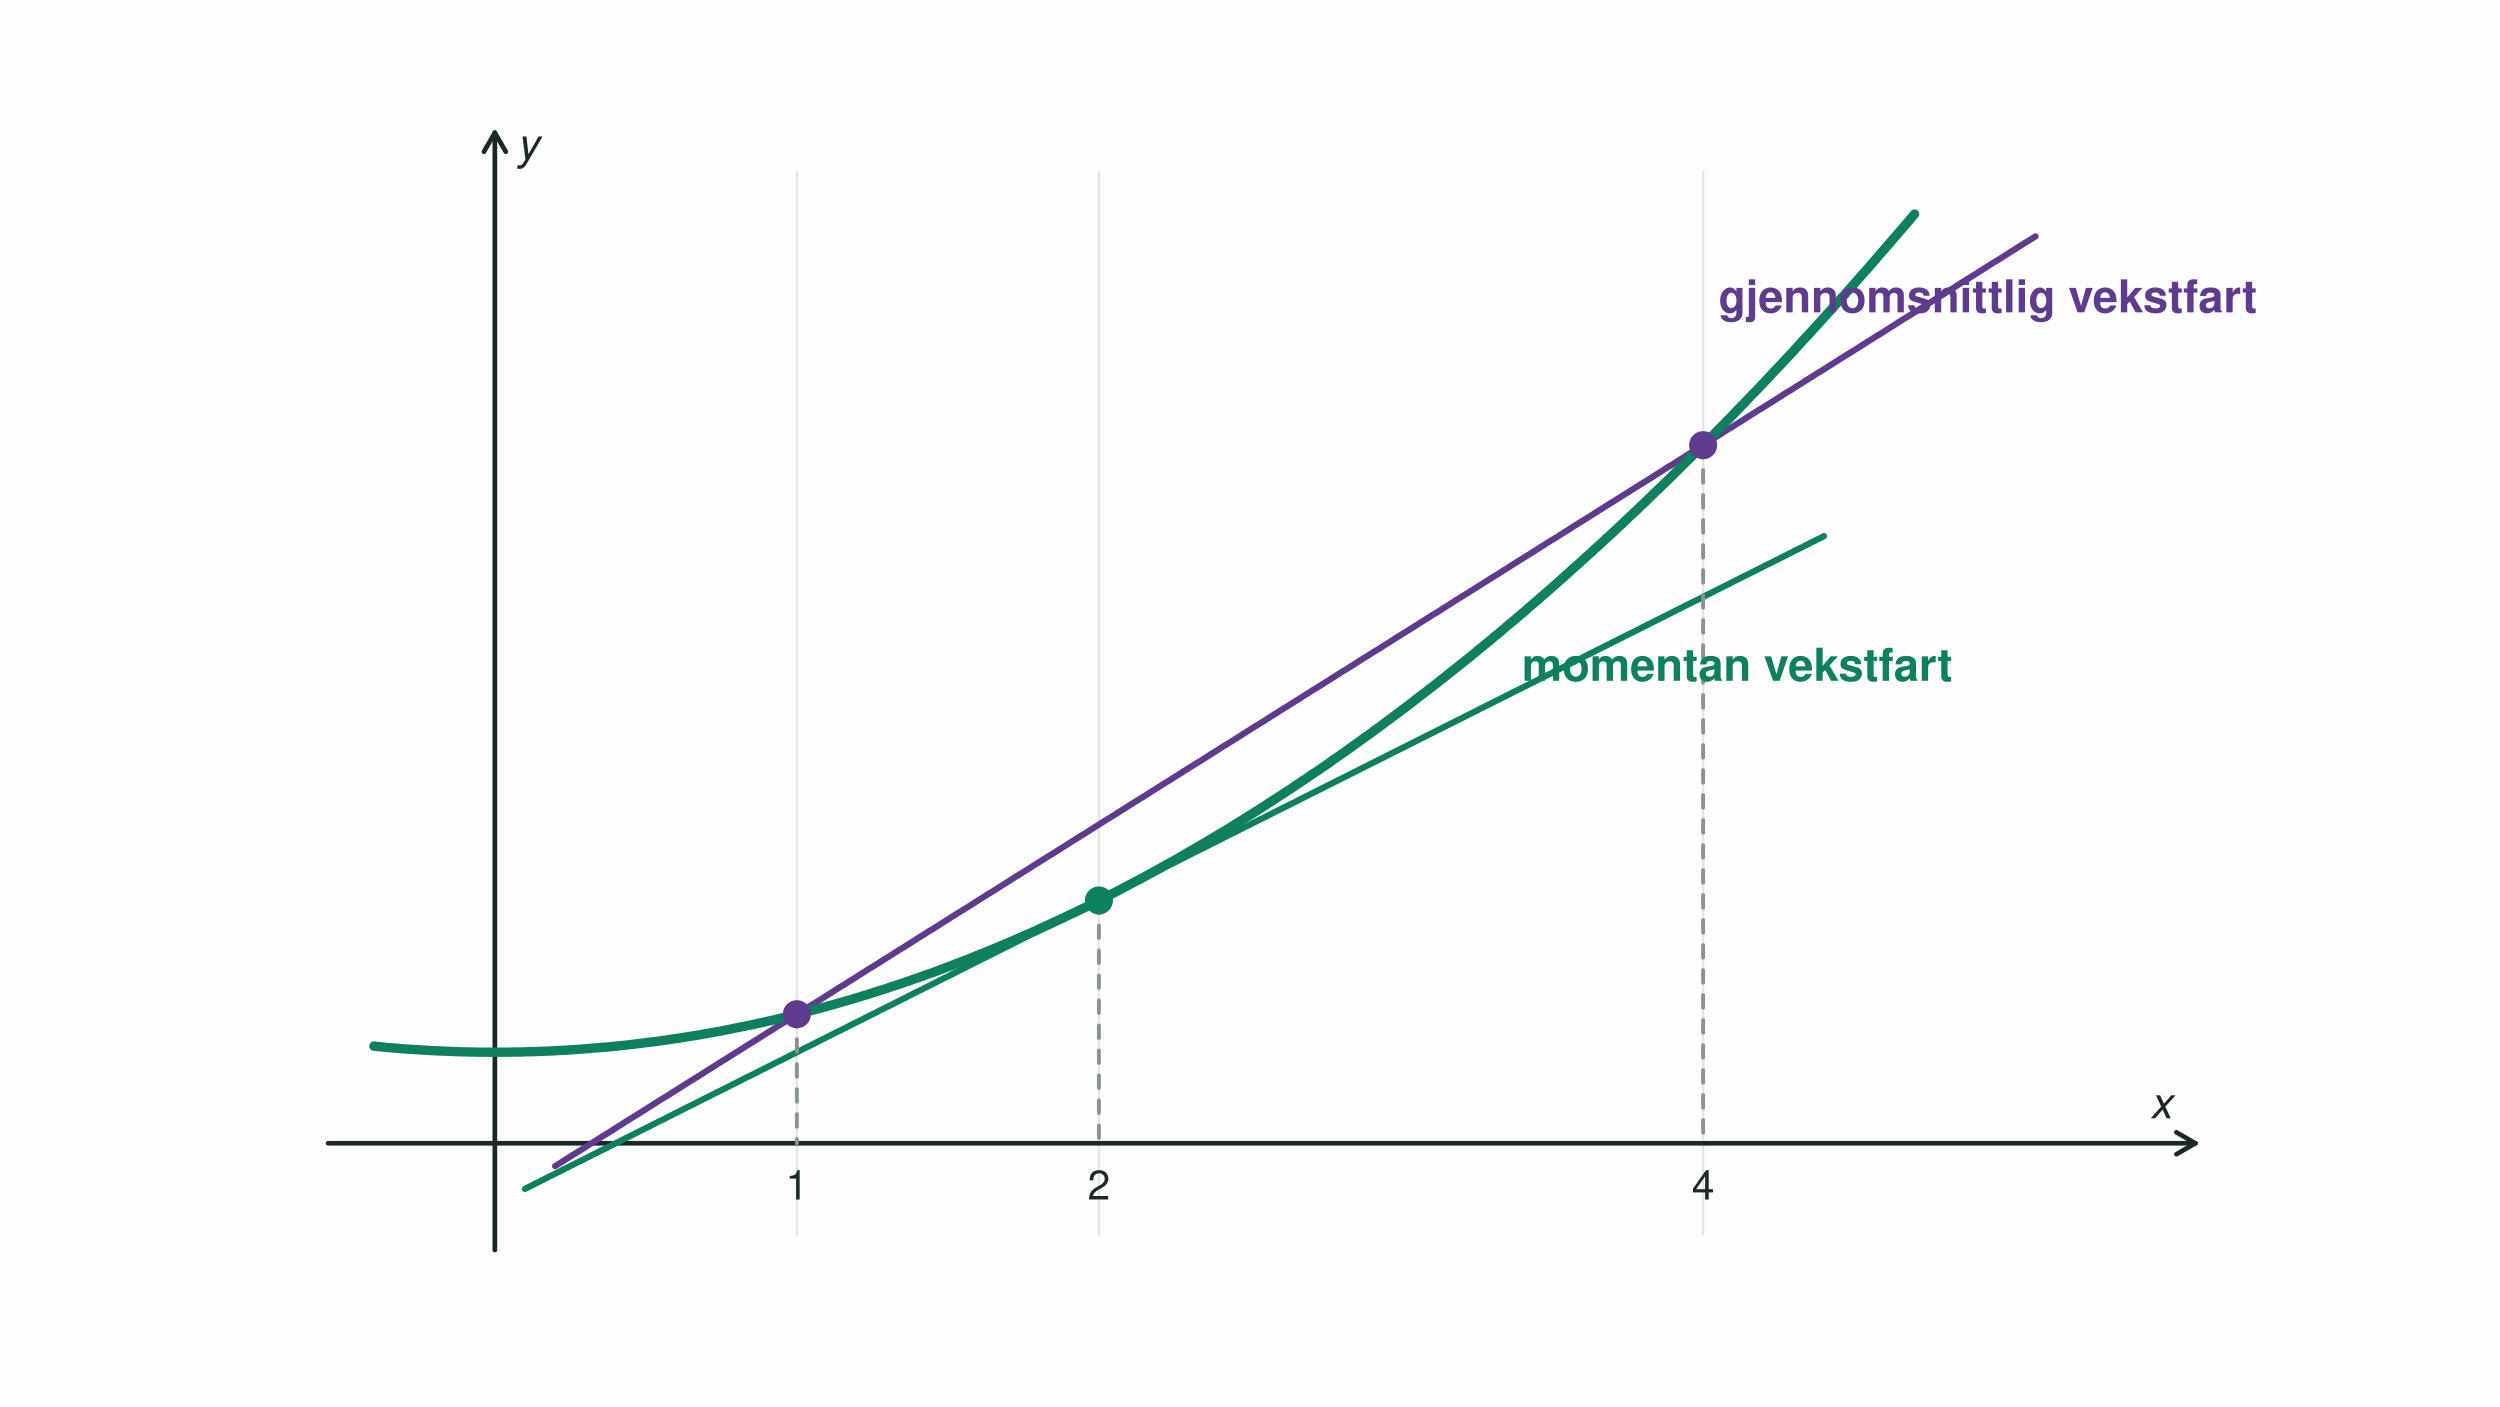
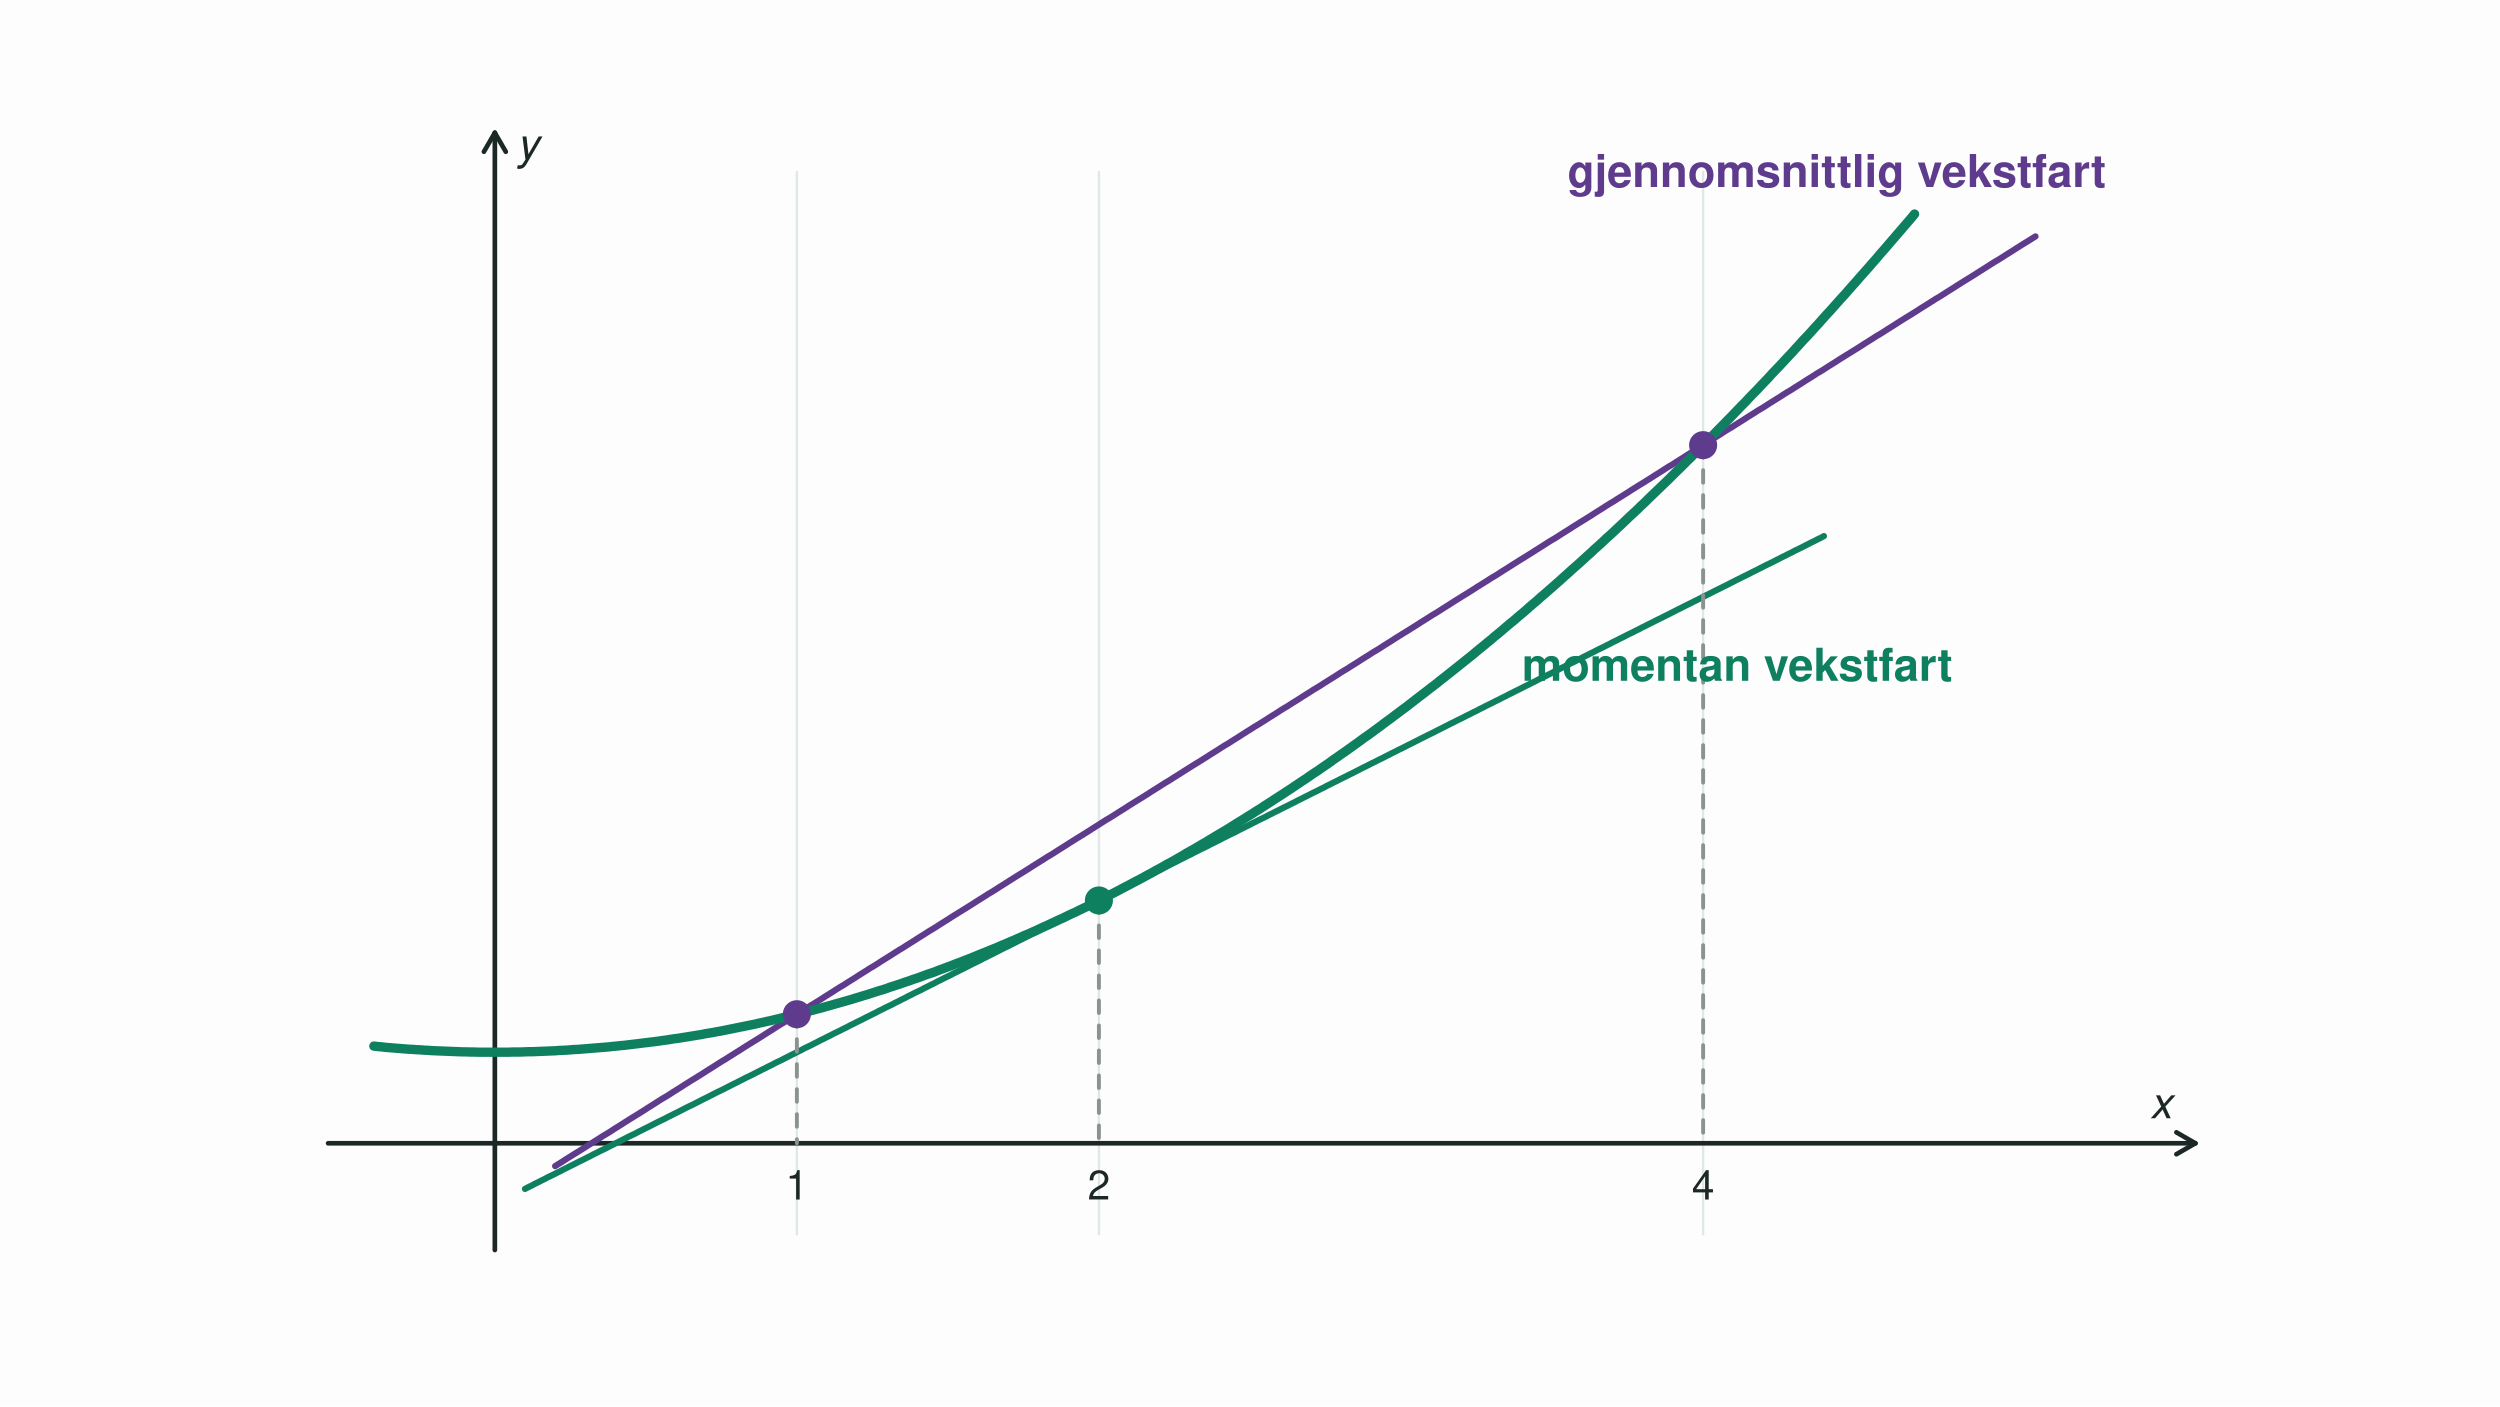
<svg xmlns="http://www.w3.org/2000/svg" viewBox="0 0 1600 900" width="1600" height="900" role="img">
  <rect width="1600" height="900" fill="#FDFDFD" />
  <line x1="510.0" y1="110.0" x2="510.0" y2="790.0" stroke="#DFE8E4" stroke-width="1.5" opacity="1" stroke-linecap="round" />
  <line x1="703.3" y1="110.0" x2="703.3" y2="790.0" stroke="#DFE8E4" stroke-width="1.5" opacity="1" stroke-linecap="round" />
  <line x1="1090.0" y1="110.0" x2="1090.0" y2="790.0" stroke="#DFE8E4" stroke-width="1.5" opacity="1" stroke-linecap="round" />
  <line x1="210.0" y1="731.7" x2="1405.0" y2="731.7" stroke="#1C2826" stroke-width="3" opacity="1" stroke-linecap="round" />
  <line x1="1405.0" y1="731.7" x2="1392.9" y2="738.7" stroke="#1C2826" stroke-width="3" opacity="1" stroke-linecap="round" />
  <line x1="1405.0" y1="731.7" x2="1392.9" y2="724.7" stroke="#1C2826" stroke-width="3" opacity="1" stroke-linecap="round" />
  <line x1="316.7" y1="800.0" x2="316.7" y2="85.0" stroke="#1C2826" stroke-width="3" opacity="1" stroke-linecap="round" />
  <line x1="316.7" y1="85.0" x2="323.7" y2="97.1" stroke="#1C2826" stroke-width="3" opacity="1" stroke-linecap="round" />
  <line x1="316.7" y1="85.0" x2="309.7" y2="97.1" stroke="#1C2826" stroke-width="3" opacity="1" stroke-linecap="round" />
  <text x="510.0" y="767.7" font-family="system-ui, 'Segoe UI', Helvetica, Arial, sans-serif" font-size="26" fill="#1C2826" text-anchor="middle">1</text>
  <text x="703.3" y="767.7" font-family="system-ui, 'Segoe UI', Helvetica, Arial, sans-serif" font-size="26" fill="#1C2826" text-anchor="middle">2</text>
  <text x="1090.0" y="767.7" font-family="system-ui, 'Segoe UI', Helvetica, Arial, sans-serif" font-size="26" fill="#1C2826" text-anchor="middle">4</text>
  <text x="1390.0" y="715.7" font-family="system-ui, 'Segoe UI', Helvetica, Arial, sans-serif" font-size="28" fill="#1C2826" text-anchor="end" font-style="italic">x</text>
  <text x="330.7" y="102.0" font-family="system-ui, 'Segoe UI', Helvetica, Arial, sans-serif" font-size="28" fill="#1C2826" text-anchor="start" font-style="italic">y</text>
  <path d="M 355.3,746.3 L 357.7,744.8 L 360.1,743.3 L 362.4,741.8 L 364.8,740.3 L 367.2,738.8 L 369.5,737.4 L 371.9,735.9 L 374.3,734.4 L 376.6,732.9 L 379.0,731.4 L 381.4,729.9 L 383.8,728.4 L 386.1,726.9 L 388.5,725.5 L 390.9,724.0 L 393.2,722.5 L 395.6,721.0 L 398.0,719.5 L 400.3,718.0 L 402.7,716.5 L 405.1,715.0 L 407.4,713.6 L 409.8,712.1 L 412.2,710.6 L 414.5,709.1 L 416.9,707.6 L 419.3,706.1 L 421.6,704.6 L 424.0,703.1 L 426.4,701.7 L 428.8,700.2 L 431.1,698.7 L 433.5,697.2 L 435.9,695.7 L 438.2,694.2 L 440.6,692.7 L 443.0,691.2 L 445.3,689.8 L 447.7,688.3 L 450.1,686.8 L 452.4,685.3 L 454.8,683.8 L 457.2,682.3 L 459.5,680.8 L 461.9,679.3 L 464.3,677.9 L 466.6,676.4 L 469.0,674.9 L 471.4,673.4 L 473.8,671.9 L 476.1,670.4 L 478.5,668.9 L 480.9,667.4 L 483.2,666.0 L 485.6,664.5 L 488.0,663.0 L 490.3,661.5 L 492.7,660.0 L 495.1,658.5 L 497.4,657.0 L 499.8,655.5 L 502.2,654.1 L 504.5,652.6 L 506.9,651.1 L 509.3,649.6 L 511.6,648.1 L 514.0,646.6 L 516.4,645.1 L 518.7,643.6 L 521.1,642.2 L 523.5,640.7 L 525.9,639.2 L 528.2,637.7 L 530.6,636.2 L 533.0,634.7 L 535.3,633.2 L 537.7,631.7 L 540.1,630.3 L 542.4,628.8 L 544.8,627.3 L 547.2,625.8 L 549.5,624.3 L 551.9,622.8 L 554.3,621.3 L 556.6,619.8 L 559.0,618.4 L 561.4,616.9 L 563.7,615.4 L 566.1,613.9 L 568.5,612.4 L 570.9,610.9 L 573.2,609.4 L 575.6,607.9 L 578.0,606.5 L 580.3,605.0 L 582.7,603.5 L 585.1,602.0 L 587.4,600.5 L 589.8,599.0 L 592.2,597.5 L 594.5,596.0 L 596.9,594.6 L 599.3,593.1 L 601.6,591.6 L 604.0,590.1 L 606.4,588.6 L 608.7,587.1 L 611.1,585.6 L 613.5,584.1 L 615.8,582.7 L 618.2,581.2 L 620.6,579.7 L 623.0,578.2 L 625.3,576.7 L 627.7,575.2 L 630.1,573.7 L 632.4,572.2 L 634.8,570.8 L 637.2,569.3 L 639.5,567.8 L 641.9,566.3 L 644.3,564.8 L 646.6,563.3 L 649.0,561.8 L 651.4,560.3 L 653.7,558.9 L 656.1,557.4 L 658.5,555.9 L 660.8,554.4 L 663.2,552.9 L 665.6,551.4 L 668.0,549.9 L 670.3,548.4 L 672.7,547.0 L 675.1,545.5 L 677.4,544.0 L 679.8,542.5 L 682.2,541.0 L 684.5,539.5 L 686.9,538.0 L 689.3,536.5 L 691.6,535.1 L 694.0,533.6 L 696.4,532.1 L 698.7,530.6 L 701.1,529.1 L 703.5,527.6 L 705.8,526.1 L 708.2,524.6 L 710.6,523.2 L 713.0,521.7 L 715.3,520.2 L 717.7,518.7 L 720.1,517.2 L 722.4,515.7 L 724.8,514.2 L 727.2,512.7 L 729.5,511.3 L 731.9,509.8 L 734.3,508.3 L 736.6,506.8 L 739.0,505.3 L 741.4,503.8 L 743.7,502.3 L 746.1,500.8 L 748.5,499.4 L 750.8,497.9 L 753.2,496.4 L 755.6,494.9 L 757.9,493.4 L 760.3,491.9 L 762.7,490.4 L 765.1,488.9 L 767.4,487.5 L 769.8,486.0 L 772.2,484.5 L 774.5,483.0 L 776.9,481.5 L 779.3,480.0 L 781.6,478.5 L 784.0,477.0 L 786.4,475.6 L 788.7,474.1 L 791.1,472.6 L 793.5,471.1 L 795.8,469.6 L 798.2,468.1 L 800.6,466.6 L 802.9,465.1 L 805.3,463.7 L 807.7,462.2 L 810.1,460.7 L 812.4,459.2 L 814.8,457.7 L 817.2,456.2 L 819.5,454.7 L 821.9,453.2 L 824.3,451.8 L 826.6,450.3 L 829.0,448.8 L 831.4,447.3 L 833.7,445.8 L 836.1,444.3 L 838.5,442.8 L 840.8,441.3 L 843.2,439.9 L 845.6,438.4 L 847.9,436.9 L 850.3,435.4 L 852.7,433.9 L 855.1,432.4 L 857.4,430.9 L 859.8,429.4 L 862.2,428.0 L 864.5,426.5 L 866.9,425.0 L 869.3,423.5 L 871.6,422.0 L 874.0,420.5 L 876.4,419.0 L 878.7,417.5 L 881.1,416.1 L 883.5,414.6 L 885.8,413.1 L 888.2,411.6 L 890.6,410.1 L 892.9,408.6 L 895.3,407.1 L 897.7,405.6 L 900.0,404.2 L 902.4,402.7 L 904.8,401.2 L 907.2,399.7 L 909.5,398.2 L 911.9,396.7 L 914.3,395.2 L 916.6,393.7 L 919.0,392.3 L 921.4,390.8 L 923.7,389.3 L 926.1,387.8 L 928.5,386.3 L 930.8,384.8 L 933.2,383.3 L 935.6,381.8 L 937.9,380.4 L 940.3,378.9 L 942.7,377.4 L 945.0,375.9 L 947.4,374.4 L 949.8,372.9 L 952.2,371.4 L 954.5,369.9 L 956.9,368.5 L 959.3,367.0 L 961.6,365.5 L 964.0,364.0 L 966.4,362.5 L 968.7,361.0 L 971.1,359.5 L 973.5,358.0 L 975.8,356.6 L 978.2,355.1 L 980.6,353.6 L 982.9,352.1 L 985.3,350.6 L 987.7,349.1 L 990.0,347.6 L 992.4,346.1 L 994.8,344.7 L 997.2,343.2 L 999.5,341.7 L 1001.9,340.2 L 1004.3,338.7 L 1006.6,337.2 L 1009.0,335.7 L 1011.4,334.2 L 1013.7,332.8 L 1016.1,331.3 L 1018.5,329.8 L 1020.8,328.3 L 1023.2,326.8 L 1025.6,325.3 L 1027.9,323.8 L 1030.3,322.3 L 1032.7,320.9 L 1035.0,319.4 L 1037.4,317.9 L 1039.8,316.4 L 1042.2,314.9 L 1044.5,313.4 L 1046.9,311.9 L 1049.3,310.4 L 1051.6,309.0 L 1054.0,307.5 L 1056.4,306.0 L 1058.7,304.5 L 1061.1,303.0 L 1063.5,301.5 L 1065.8,300.0 L 1068.2,298.5 L 1070.6,297.1 L 1072.9,295.6 L 1075.3,294.1 L 1077.7,292.6 L 1080.0,291.1 L 1082.4,289.6 L 1084.8,288.1 L 1087.1,286.6 L 1089.5,285.2 L 1091.9,283.7 L 1094.3,282.2 L 1096.6,280.7 L 1099.0,279.2 L 1101.4,277.7 L 1103.7,276.2 L 1106.1,274.7 L 1108.5,273.3 L 1110.8,271.8 L 1113.2,270.3 L 1115.6,268.8 L 1117.9,267.3 L 1120.3,265.8 L 1122.7,264.3 L 1125.0,262.8 L 1127.4,261.4 L 1129.8,259.9 L 1132.1,258.4 L 1134.5,256.9 L 1136.9,255.4 L 1139.3,253.9 L 1141.6,252.4 L 1144.0,250.9 L 1146.4,249.5 L 1148.7,248.0 L 1151.1,246.5 L 1153.5,245.0 L 1155.8,243.5 L 1158.2,242.0 L 1160.6,240.5 L 1162.9,239.0 L 1165.3,237.6 L 1167.7,236.1 L 1170.0,234.6 L 1172.4,233.1 L 1174.8,231.6 L 1177.1,230.1 L 1179.5,228.6 L 1181.9,227.1 L 1184.2,225.7 L 1186.6,224.2 L 1189.0,222.7 L 1191.4,221.2 L 1193.7,219.7 L 1196.1,218.2 L 1198.5,216.7 L 1200.8,215.2 L 1203.2,213.8 L 1205.6,212.3 L 1207.9,210.8 L 1210.3,209.3 L 1212.7,207.8 L 1215.0,206.3 L 1217.4,204.8 L 1219.8,203.3 L 1222.1,201.9 L 1224.5,200.4 L 1226.9,198.9 L 1229.2,197.4 L 1231.6,195.9 L 1234.0,194.4 L 1236.4,192.9 L 1238.7,191.4 L 1241.1,190.0 L 1243.5,188.5 L 1245.8,187.0 L 1248.2,185.5 L 1250.6,184.0 L 1252.9,182.5 L 1255.3,181.0 L 1257.7,179.5 L 1260.0,178.1 L 1262.4,176.6 L 1264.8,175.1 L 1267.1,173.6 L 1269.5,172.1 L 1271.9,170.6 L 1274.2,169.1 L 1276.6,167.6 L 1279.0,166.2 L 1281.4,164.7 L 1283.7,163.2 L 1286.1,161.7 L 1288.5,160.2 L 1290.8,158.7 L 1293.2,157.2 L 1295.6,155.7 L 1297.9,154.3 L 1300.3,152.8 L 1302.7,151.3" fill="none" stroke="#5E3B8C" stroke-width="4" opacity="1" stroke-linejoin="round" stroke-linecap="round" />
  <path d="M 336.0,760.9 L 338.1,759.8 L 340.2,758.8 L 342.2,757.7 L 344.3,756.7 L 346.4,755.6 L 348.5,754.6 L 350.5,753.5 L 352.6,752.5 L 354.7,751.5 L 356.8,750.4 L 358.9,749.4 L 360.9,748.3 L 363.0,747.3 L 365.1,746.2 L 367.2,745.2 L 369.3,744.1 L 371.3,743.1 L 373.4,742.1 L 375.5,741.0 L 377.6,740.0 L 379.6,738.9 L 381.7,737.9 L 383.8,736.8 L 385.9,735.8 L 388.0,734.8 L 390.0,733.7 L 392.1,732.7 L 394.2,731.6 L 396.3,730.6 L 398.4,729.5 L 400.4,728.5 L 402.5,727.4 L 404.6,726.4 L 406.7,725.4 L 408.7,724.3 L 410.8,723.3 L 412.9,722.2 L 415.0,721.2 L 417.1,720.1 L 419.1,719.1 L 421.2,718.0 L 423.3,717.0 L 425.4,716.0 L 427.4,714.9 L 429.5,713.9 L 431.6,712.8 L 433.7,711.8 L 435.8,710.7 L 437.8,709.7 L 439.9,708.6 L 442.0,707.6 L 444.1,706.6 L 446.2,705.5 L 448.2,704.5 L 450.3,703.4 L 452.4,702.4 L 454.5,701.3 L 456.5,700.3 L 458.6,699.2 L 460.7,698.2 L 462.8,697.2 L 464.9,696.1 L 466.9,695.1 L 469.0,694.0 L 471.1,693.0 L 473.2,691.9 L 475.2,690.9 L 477.3,689.8 L 479.4,688.8 L 481.5,687.8 L 483.6,686.7 L 485.6,685.7 L 487.7,684.6 L 489.8,683.6 L 491.9,682.5 L 494.0,681.5 L 496.0,680.4 L 498.1,679.4 L 500.2,678.4 L 502.3,677.3 L 504.3,676.3 L 506.4,675.2 L 508.5,674.2 L 510.6,673.1 L 512.7,672.1 L 514.7,671.0 L 516.8,670.0 L 518.9,669.0 L 521.0,667.9 L 523.0,666.9 L 525.1,665.8 L 527.2,664.8 L 529.3,663.7 L 531.4,662.7 L 533.4,661.6 L 535.5,660.6 L 537.6,659.6 L 539.7,658.5 L 541.8,657.5 L 543.8,656.4 L 545.9,655.4 L 548.0,654.3 L 550.1,653.3 L 552.1,652.3 L 554.2,651.2 L 556.3,650.2 L 558.4,649.1 L 560.5,648.1 L 562.5,647.0 L 564.6,646.0 L 566.7,644.9 L 568.8,643.9 L 570.9,642.9 L 572.9,641.8 L 575.0,640.8 L 577.1,639.7 L 579.2,638.7 L 581.2,637.6 L 583.3,636.6 L 585.4,635.5 L 587.5,634.5 L 589.6,633.5 L 591.6,632.4 L 593.7,631.4 L 595.8,630.3 L 597.9,629.3 L 599.9,628.2 L 602.0,627.2 L 604.1,626.1 L 606.2,625.1 L 608.3,624.1 L 610.3,623.0 L 612.4,622.0 L 614.5,620.9 L 616.6,619.9 L 618.7,618.8 L 620.7,617.8 L 622.8,616.7 L 624.9,615.7 L 627.0,614.7 L 629.0,613.6 L 631.1,612.6 L 633.2,611.5 L 635.3,610.5 L 637.4,609.4 L 639.4,608.4 L 641.5,607.3 L 643.6,606.3 L 645.7,605.3 L 647.8,604.2 L 649.8,603.2 L 651.9,602.1 L 654.0,601.1 L 656.1,600.0 L 658.1,599.0 L 660.2,597.9 L 662.3,596.9 L 664.4,595.9 L 666.5,594.8 L 668.5,593.8 L 670.6,592.7 L 672.7,591.7 L 674.8,590.6 L 676.8,589.6 L 678.9,588.5 L 681.0,587.5 L 683.1,586.5 L 685.2,585.4 L 687.2,584.4 L 689.3,583.3 L 691.4,582.3 L 693.5,581.2 L 695.6,580.2 L 697.6,579.2 L 699.7,578.1 L 701.8,577.1 L 703.9,576.0 L 705.9,575.0 L 708.0,573.9 L 710.1,572.9 L 712.2,571.8 L 714.3,570.8 L 716.3,569.8 L 718.4,568.7 L 720.5,567.7 L 722.6,566.6 L 724.6,565.6 L 726.7,564.5 L 728.8,563.5 L 730.9,562.4 L 733.0,561.4 L 735.0,560.4 L 737.1,559.3 L 739.2,558.3 L 741.3,557.2 L 743.4,556.2 L 745.4,555.1 L 747.5,554.1 L 749.6,553.0 L 751.7,552.0 L 753.7,551.0 L 755.8,549.9 L 757.9,548.9 L 760.0,547.8 L 762.1,546.8 L 764.1,545.7 L 766.2,544.7 L 768.3,543.6 L 770.4,542.6 L 772.5,541.6 L 774.5,540.5 L 776.6,539.5 L 778.7,538.4 L 780.8,537.4 L 782.8,536.3 L 784.9,535.3 L 787.0,534.2 L 789.1,533.2 L 791.2,532.2 L 793.2,531.1 L 795.3,530.1 L 797.4,529.0 L 799.5,528.0 L 801.5,526.9 L 803.6,525.9 L 805.7,524.8 L 807.8,523.8 L 809.9,522.8 L 811.9,521.7 L 814.0,520.7 L 816.1,519.6 L 818.2,518.6 L 820.3,517.5 L 822.3,516.5 L 824.4,515.5 L 826.5,514.4 L 828.6,513.4 L 830.6,512.3 L 832.7,511.3 L 834.8,510.2 L 836.9,509.2 L 839.0,508.1 L 841.0,507.1 L 843.1,506.1 L 845.2,505.0 L 847.3,504.0 L 849.3,502.9 L 851.4,501.9 L 853.5,500.8 L 855.6,499.8 L 857.7,498.7 L 859.7,497.7 L 861.8,496.7 L 863.9,495.6 L 866.0,494.6 L 868.1,493.5 L 870.1,492.5 L 872.2,491.4 L 874.3,490.4 L 876.4,489.3 L 878.4,488.3 L 880.5,487.3 L 882.6,486.2 L 884.7,485.2 L 886.8,484.1 L 888.8,483.1 L 890.9,482.0 L 893.0,481.0 L 895.1,479.9 L 897.2,478.9 L 899.2,477.9 L 901.3,476.8 L 903.4,475.8 L 905.5,474.7 L 907.5,473.7 L 909.6,472.6 L 911.7,471.6 L 913.8,470.5 L 915.9,469.5 L 917.9,468.5 L 920.0,467.4 L 922.1,466.4 L 924.2,465.3 L 926.2,464.3 L 928.3,463.2 L 930.4,462.2 L 932.5,461.1 L 934.6,460.1 L 936.6,459.1 L 938.7,458.0 L 940.8,457.0 L 942.9,455.9 L 945.0,454.9 L 947.0,453.8 L 949.1,452.8 L 951.2,451.7 L 953.3,450.7 L 955.3,449.7 L 957.4,448.6 L 959.5,447.6 L 961.6,446.5 L 963.7,445.5 L 965.7,444.4 L 967.8,443.4 L 969.9,442.3 L 972.0,441.3 L 974.0,440.3 L 976.1,439.2 L 978.2,438.2 L 980.3,437.1 L 982.4,436.1 L 984.4,435.0 L 986.5,434.0 L 988.6,433.0 L 990.7,431.9 L 992.8,430.9 L 994.8,429.8 L 996.9,428.8 L 999.0,427.7 L 1001.1,426.7 L 1003.1,425.6 L 1005.2,424.6 L 1007.3,423.6 L 1009.4,422.5 L 1011.5,421.5 L 1013.5,420.4 L 1015.6,419.4 L 1017.7,418.3 L 1019.8,417.3 L 1021.9,416.2 L 1023.9,415.2 L 1026.0,414.2 L 1028.1,413.1 L 1030.2,412.1 L 1032.2,411.0 L 1034.3,410.0 L 1036.4,408.9 L 1038.5,407.9 L 1040.6,406.8 L 1042.6,405.8 L 1044.7,404.8 L 1046.8,403.7 L 1048.9,402.7 L 1050.9,401.6 L 1053.0,400.6 L 1055.1,399.5 L 1057.2,398.5 L 1059.3,397.4 L 1061.3,396.4 L 1063.4,395.4 L 1065.5,394.3 L 1067.6,393.3 L 1069.7,392.2 L 1071.7,391.2 L 1073.8,390.1 L 1075.9,389.1 L 1078.0,388.0 L 1080.0,387.0 L 1082.1,386.0 L 1084.2,384.9 L 1086.3,383.9 L 1088.4,382.8 L 1090.4,381.8 L 1092.5,380.7 L 1094.6,379.7 L 1096.7,378.6 L 1098.7,377.6 L 1100.8,376.6 L 1102.9,375.5 L 1105.0,374.5 L 1107.1,373.4 L 1109.1,372.4 L 1111.2,371.3 L 1113.3,370.3 L 1115.4,369.2 L 1117.5,368.2 L 1119.5,367.2 L 1121.6,366.1 L 1123.7,365.1 L 1125.8,364.0 L 1127.8,363.0 L 1129.9,361.9 L 1132.0,360.9 L 1134.1,359.9 L 1136.2,358.8 L 1138.2,357.8 L 1140.3,356.7 L 1142.4,355.7 L 1144.5,354.6 L 1146.6,353.6 L 1148.6,352.5 L 1150.7,351.5 L 1152.8,350.5 L 1154.9,349.4 L 1156.9,348.4 L 1159.0,347.3 L 1161.1,346.3 L 1163.2,345.2 L 1165.3,344.2 L 1167.3,343.1" fill="none" stroke="#0E8060" stroke-width="4" stroke-dasharray="2 0" opacity="1" stroke-linejoin="round" stroke-linecap="round" />
  <path d="M 239.3,669.5 L 241.8,669.8 L 244.3,670.0 L 246.7,670.3 L 249.2,670.5 L 251.7,670.7 L 254.1,670.9 L 256.6,671.1 L 259.1,671.3 L 261.5,671.5 L 264.0,671.6 L 266.4,671.8 L 268.9,671.9 L 271.4,672.1 L 273.8,672.2 L 276.3,672.4 L 278.8,672.5 L 281.2,672.6 L 283.7,672.7 L 286.2,672.8 L 288.6,672.9 L 291.1,673.0 L 293.6,673.1 L 296.0,673.2 L 298.5,673.2 L 301.0,673.3 L 303.4,673.3 L 305.9,673.4 L 308.4,673.4 L 310.8,673.4 L 313.3,673.4 L 315.7,673.4 L 318.2,673.4 L 320.7,673.4 L 323.1,673.4 L 325.6,673.4 L 328.1,673.3 L 330.5,673.3 L 333.0,673.3 L 335.5,673.2 L 337.9,673.1 L 340.4,673.1 L 342.9,673.0 L 345.3,672.9 L 347.8,672.8 L 350.3,672.7 L 352.7,672.6 L 355.2,672.5 L 357.7,672.3 L 360.1,672.2 L 362.6,672.1 L 365.0,671.9 L 367.5,671.7 L 370.0,671.6 L 372.4,671.4 L 374.9,671.2 L 377.4,671.0 L 379.8,670.8 L 382.3,670.6 L 384.8,670.4 L 387.2,670.2 L 389.7,670.0 L 392.2,669.7 L 394.6,669.5 L 397.1,669.2 L 399.6,669.0 L 402.0,668.7 L 404.5,668.4 L 407.0,668.1 L 409.4,667.8 L 411.9,667.5 L 414.3,667.2 L 416.8,666.9 L 419.3,666.6 L 421.7,666.3 L 424.2,665.9 L 426.7,665.6 L 429.1,665.2 L 431.6,664.8 L 434.1,664.5 L 436.5,664.1 L 439.0,663.7 L 441.5,663.3 L 443.9,662.9 L 446.4,662.5 L 448.9,662.1 L 451.3,661.6 L 453.8,661.2 L 456.3,660.8 L 458.7,660.3 L 461.2,659.9 L 463.6,659.4 L 466.1,658.9 L 468.6,658.4 L 471.0,657.9 L 473.5,657.4 L 476.0,656.9 L 478.4,656.4 L 480.9,655.9 L 483.4,655.4 L 485.8,654.8 L 488.3,654.3 L 490.8,653.7 L 493.2,653.2 L 495.7,652.6 L 498.2,652.0 L 500.6,651.4 L 503.1,650.8 L 505.6,650.2 L 508.0,649.6 L 510.5,649.0 L 512.9,648.4 L 515.4,647.8 L 517.9,647.1 L 520.3,646.5 L 522.8,645.8 L 525.3,645.2 L 527.7,644.5 L 530.2,643.8 L 532.7,643.1 L 535.1,642.4 L 537.6,641.7 L 540.1,641.0 L 542.5,640.3 L 545.0,639.6 L 547.5,638.8 L 549.9,638.1 L 552.4,637.3 L 554.9,636.6 L 557.3,635.8 L 559.8,635.0 L 562.2,634.2 L 564.7,633.5 L 567.2,632.7 L 569.6,631.8 L 572.1,631.0 L 574.6,630.2 L 577.0,629.4 L 579.5,628.5 L 582.0,627.7 L 584.4,626.8 L 586.9,626.0 L 589.4,625.1 L 591.8,624.2 L 594.3,623.3 L 596.8,622.5 L 599.2,621.6 L 601.7,620.6 L 604.2,619.7 L 606.6,618.8 L 609.1,617.9 L 611.5,616.9 L 614.0,616.0 L 616.5,615.0 L 618.9,614.1 L 621.4,613.1 L 623.9,612.1 L 626.3,611.1 L 628.8,610.1 L 631.3,609.1 L 633.7,608.1 L 636.2,607.1 L 638.7,606.1 L 641.1,605.0 L 643.6,604.0 L 646.1,602.9 L 648.5,601.9 L 651.0,600.8 L 653.5,599.7 L 655.9,598.6 L 658.4,597.6 L 660.8,596.5 L 663.3,595.4 L 665.8,594.2 L 668.2,593.1 L 670.7,592.0 L 673.2,590.8 L 675.6,589.7 L 678.1,588.5 L 680.6,587.4 L 683.0,586.2 L 685.5,585.0 L 688.0,583.9 L 690.4,582.7 L 692.9,581.5 L 695.4,580.3 L 697.8,579.0 L 700.3,577.8 L 702.8,576.6 L 705.2,575.3 L 707.7,574.1 L 710.1,572.8 L 712.6,571.6 L 715.1,570.3 L 717.5,569.0 L 720.0,567.7 L 722.5,566.4 L 724.9,565.1 L 727.4,563.8 L 729.9,562.5 L 732.3,561.2 L 734.8,559.8 L 737.3,558.5 L 739.7,557.1 L 742.2,555.8 L 744.7,554.4 L 747.1,553.0 L 749.6,551.7 L 752.1,550.3 L 754.5,548.9 L 757.0,547.5 L 759.4,546.0 L 761.9,544.6 L 764.4,543.2 L 766.8,541.8 L 769.3,540.3 L 771.8,538.9 L 774.2,537.4 L 776.7,535.9 L 779.2,534.4 L 781.6,533.0 L 784.1,531.5 L 786.6,530.0 L 789.0,528.5 L 791.5,526.9 L 794.0,525.4 L 796.4,523.9 L 798.9,522.3 L 801.4,520.8 L 803.8,519.2 L 806.3,517.7 L 808.7,516.1 L 811.2,514.5 L 813.7,512.9 L 816.1,511.3 L 818.6,509.7 L 821.1,508.1 L 823.5,506.5 L 826.0,504.9 L 828.5,503.2 L 830.9,501.6 L 833.4,499.9 L 835.9,498.3 L 838.3,496.6 L 840.8,494.9 L 843.3,493.3 L 845.7,491.6 L 848.2,489.9 L 850.7,488.2 L 853.1,486.4 L 855.6,484.7 L 858.0,483.0 L 860.5,481.3 L 863.0,479.5 L 865.4,477.8 L 867.9,476.0 L 870.4,474.2 L 872.8,472.4 L 875.3,470.7 L 877.8,468.9 L 880.2,467.1 L 882.7,465.3 L 885.2,463.4 L 887.6,461.6 L 890.1,459.8 L 892.6,457.9 L 895.0,456.1 L 897.5,454.2 L 900.0,452.4 L 902.4,450.5 L 904.9,448.6 L 907.3,446.7 L 909.8,444.8 L 912.3,442.9 L 914.7,441.0 L 917.2,439.1 L 919.7,437.2 L 922.1,435.2 L 924.6,433.3 L 927.1,431.3 L 929.5,429.4 L 932.0,427.4 L 934.5,425.4 L 936.9,423.5 L 939.4,421.5 L 941.9,419.5 L 944.3,417.5 L 946.8,415.4 L 949.3,413.4 L 951.7,411.4 L 954.2,409.4 L 956.6,407.3 L 959.1,405.3 L 961.6,403.2 L 964.0,401.1 L 966.5,399.0 L 969.0,397.0 L 971.4,394.9 L 973.9,392.8 L 976.4,390.7 L 978.8,388.5 L 981.3,386.4 L 983.8,384.3 L 986.2,382.1 L 988.7,380.0 L 991.2,377.8 L 993.6,375.7 L 996.1,373.5 L 998.6,371.3 L 1001.0,369.1 L 1003.5,366.9 L 1005.9,364.7 L 1008.4,362.5 L 1010.9,360.3 L 1013.3,358.1 L 1015.8,355.8 L 1018.3,353.6 L 1020.7,351.3 L 1023.2,349.1 L 1025.7,346.8 L 1028.1,344.5 L 1030.6,342.3 L 1033.1,340.0 L 1035.5,337.7 L 1038.0,335.4 L 1040.5,333.0 L 1042.9,330.7 L 1045.4,328.4 L 1047.9,326.1 L 1050.3,323.7 L 1052.8,321.4 L 1055.2,319.0 L 1057.7,316.6 L 1060.2,314.2 L 1062.6,311.9 L 1065.1,309.5 L 1067.6,307.1 L 1070.0,304.7 L 1072.5,302.2 L 1075.0,299.8 L 1077.4,297.4 L 1079.9,294.9 L 1082.4,292.5 L 1084.8,290.0 L 1087.3,287.6 L 1089.8,285.1 L 1092.2,282.6 L 1094.7,280.1 L 1097.2,277.6 L 1099.6,275.1 L 1102.1,272.6 L 1104.5,270.1 L 1107.0,267.6 L 1109.5,265.0 L 1111.9,262.5 L 1114.4,259.9 L 1116.9,257.4 L 1119.3,254.8 L 1121.8,252.2 L 1124.3,249.7 L 1126.7,247.1 L 1129.2,244.5 L 1131.7,241.9 L 1134.1,239.2 L 1136.6,236.6 L 1139.1,234.0 L 1141.5,231.4 L 1144.0,228.7 L 1146.5,226.1 L 1148.9,223.4 L 1151.4,220.7 L 1153.8,218.0 L 1156.3,215.4 L 1158.8,212.7 L 1161.2,210.0 L 1163.7,207.3 L 1166.2,204.5 L 1168.6,201.8 L 1171.1,199.1 L 1173.6,196.3 L 1176.0,193.6 L 1178.5,190.8 L 1181.0,188.1 L 1183.4,185.3 L 1185.9,182.5 L 1188.4,179.7 L 1190.8,176.9 L 1193.3,174.1 L 1195.8,171.3 L 1198.2,168.5 L 1200.7,165.7 L 1203.1,162.8 L 1205.6,160.0 L 1208.1,157.1 L 1210.5,154.3 L 1213.0,151.4 L 1215.5,148.5 L 1217.9,145.7 L 1220.4,142.8 L 1222.9,139.9 L 1225.3,137.0" fill="none" stroke="#0E8060" stroke-width="6" opacity="1" stroke-linejoin="round" stroke-linecap="round" />
  <line x1="510.0" y1="649.1" x2="510.0" y2="731.7" stroke="#8A938F" stroke-width="2.5" stroke-dasharray="8 8" opacity="1" stroke-linecap="round" />
  <line x1="703.3" y1="576.3" x2="703.3" y2="731.7" stroke="#8A938F" stroke-width="2.5" stroke-dasharray="8 8" opacity="1" stroke-linecap="round" />
  <line x1="1090.0" y1="284.9" x2="1090.0" y2="731.7" stroke="#8A938F" stroke-width="2.5" stroke-dasharray="8 8" opacity="1" stroke-linecap="round" />
  <circle cx="510.0" cy="649.1" r="9.0" fill="#5E3B8C" opacity="1" />
  <circle cx="1090.0" cy="284.9" r="9.0" fill="#5E3B8C" opacity="1" />
  <circle cx="703.3" cy="576.3" r="9.0" fill="#0E8060" opacity="1" />
-   <text x="1099.7" y="199.9" font-family="system-ui, 'Segoe UI', Helvetica, Arial, sans-serif" font-size="29" fill="#5E3B8C" text-anchor="start" font-weight="bold">gjennomsnittlig vekstfart</text>
+   <text x="1003.0" y="119.7" font-family="system-ui, 'Segoe UI', Helvetica, Arial, sans-serif" font-size="29" fill="#5E3B8C" text-anchor="start" font-weight="bold">gjennomsnittlig vekstfart</text>
  <text x="974.0" y="435.7" font-family="system-ui, 'Segoe UI', Helvetica, Arial, sans-serif" font-size="29" fill="#0E8060" text-anchor="start" font-weight="bold">momentan vekstfart</text>
</svg>
